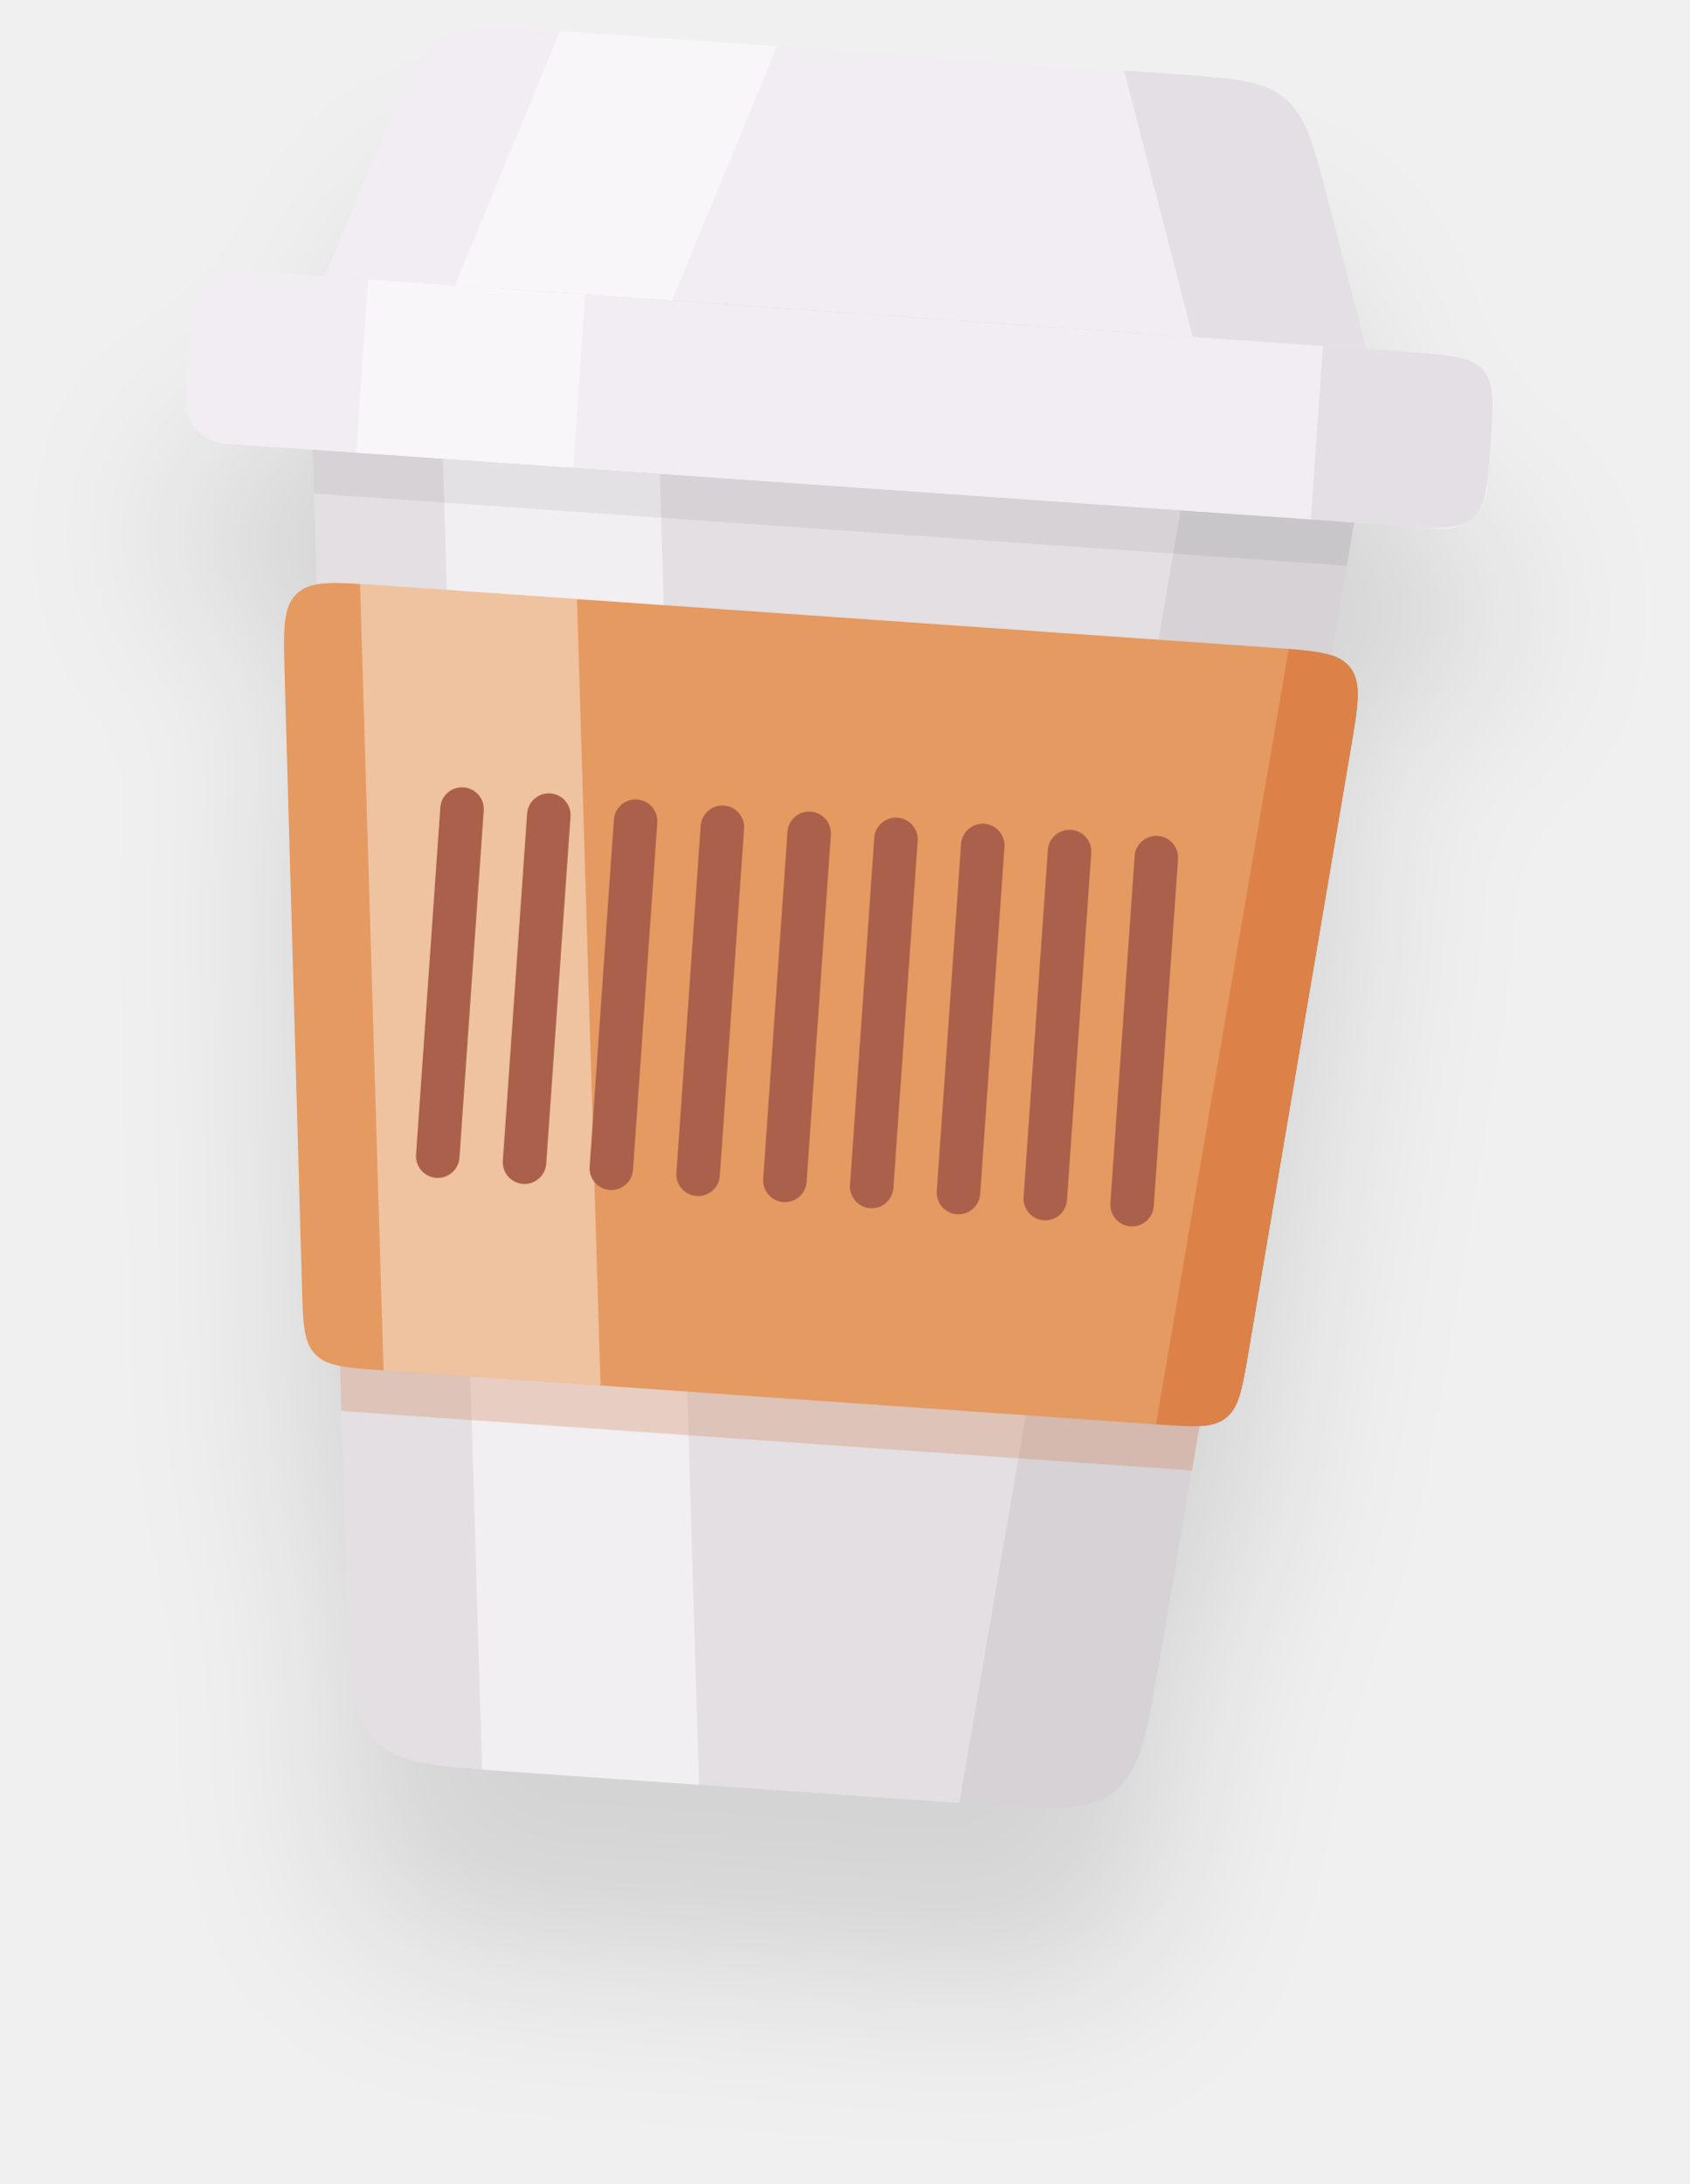
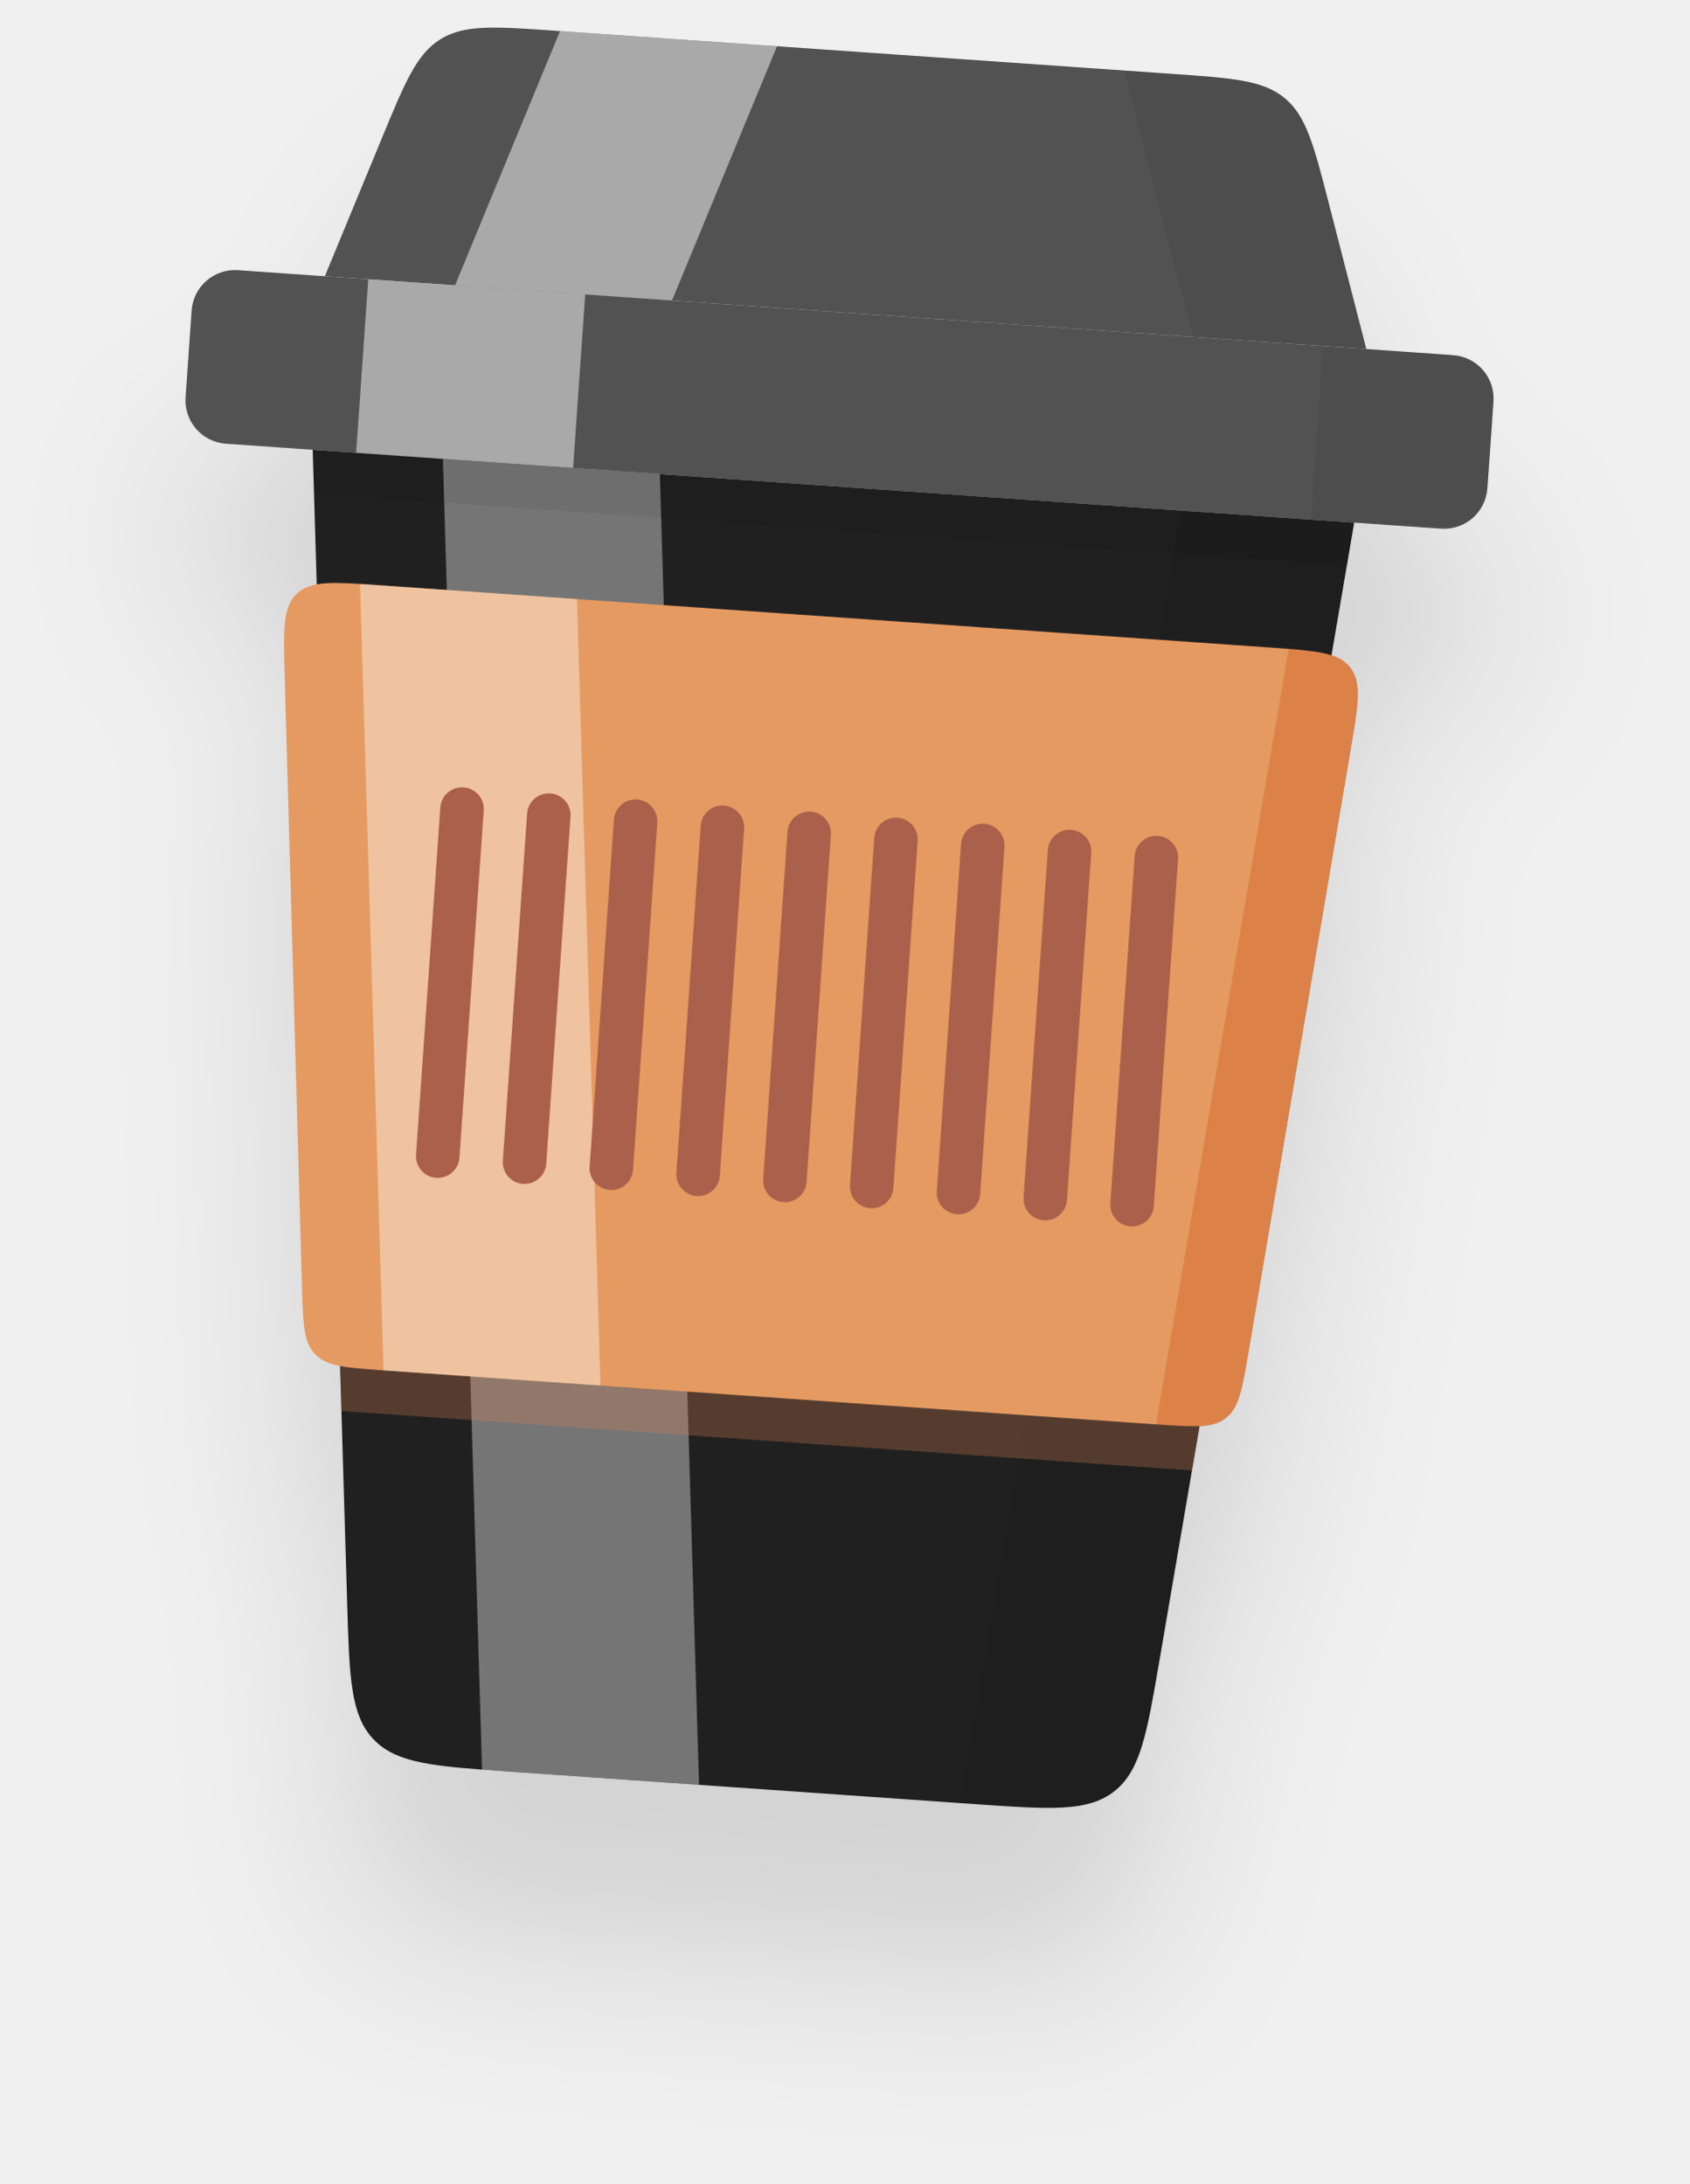
<svg xmlns="http://www.w3.org/2000/svg" width="202" height="261" viewBox="0 0 202 261" fill="none">
  <g filter="url(#filter0_d_1_23)">
-     <path d="M45.66 16.483C48.421 9.795 49.802 6.451 52.656 4.683C55.51 2.915 59.119 3.167 66.337 3.672L140.173 8.835C147.391 9.34 151 9.592 153.58 11.74C156.16 13.889 157.062 17.392 158.865 24.399L163.326 41.73L38.83 33.025L45.66 16.483Z" fill="#F2EDF2" />
+     <path d="M45.66 16.483C48.421 9.795 49.802 6.451 52.656 4.683C55.51 2.915 59.119 3.167 66.337 3.672L140.173 8.835C147.391 9.34 151 9.592 153.58 11.74C156.16 13.889 157.062 17.392 158.865 24.399L163.326 41.73L38.83 33.025L45.66 16.483Z" fill="#525252" />
    <path opacity="0.5" d="M66.943 3.714L92.88 5.528L80.329 35.926L54.392 34.113L66.943 3.714Z" fill="white" />
    <g opacity="0.06">
-       <path d="M142.577 40.279L163.326 41.73L158.865 24.399C157.061 17.392 156.16 13.889 153.58 11.74C151 9.592 147.391 9.34 140.173 8.835L134.379 8.43L142.577 40.279Z" fill="black" style="mix-blend-mode:soft-light" />
+       <path d="M142.577 40.279L163.326 41.73L158.865 24.399C157.062 17.392 156.16 13.889 153.58 11.74C151 9.592 147.391 9.34 140.173 8.835L134.379 8.43L142.577 40.279Z" fill="black" style="mix-blend-mode:soft-light" />
    </g>
-     <rect x="23.268" y="31.936" width="156" height="20.8" rx="5.2" transform="rotate(4 23.2683 31.9363)" fill="#F2EDF2" />
+     <rect x="23.268" y="31.936" width="156" height="20.8" rx="5.2" transform="rotate(4 23.2683 31.9363)" fill="#525252" />
    <path opacity="0.5" d="M44.018 33.387L69.954 35.201L68.503 55.95L42.567 54.137L44.018 33.387Z" fill="white" />
    <g opacity="0.06">
-       <path d="M158.139 41.367L168.514 42.093C173.404 42.435 175.85 42.606 177.263 44.231C177.263 44.231 177.263 44.231 177.263 44.231C178.676 45.857 178.505 48.302 178.163 53.193C177.821 58.084 177.65 60.529 176.024 61.942C176.024 61.942 176.024 61.942 176.024 61.942C174.399 63.355 171.953 63.184 167.063 62.842L156.688 62.117L158.139 41.367Z" fill="black" style="mix-blend-mode:soft-light" />
+       <path d="M158.139 41.367L168.514 42.093C173.404 42.435 175.85 42.606 177.263 44.231C177.263 44.231 177.263 44.231 177.263 44.231C178.676 45.857 178.505 48.302 178.163 53.193V53.193C177.821 58.084 177.65 60.529 176.024 61.942C176.024 61.942 176.024 61.942 176.024 61.942C174.399 63.355 171.953 63.184 167.063 62.842L156.688 62.117L158.139 41.367Z" fill="black" style="mix-blend-mode:soft-light" />
    </g>
-     <path d="M37.379 53.774L161.875 62.48L138.606 198.457C137.097 207.275 136.343 211.684 133.191 214.159C130.04 216.634 125.578 216.322 116.653 215.698L60.837 211.795C51.913 211.171 47.451 210.859 44.674 207.969C41.898 205.08 41.764 200.609 41.497 191.667L37.379 53.774Z" fill="#E3DFE3" />
-     <path opacity="0.5" d="M52.941 54.862L78.878 56.676L83.558 213.384L57.621 211.57L52.941 54.862Z" fill="white" />
+     <path d="M37.379 53.774L161.875 62.48L138.606 198.457C137.097 207.275 136.343 211.684 133.191 214.159C130.04 216.634 125.578 216.322 116.653 215.698L60.837 211.795C51.913 211.171 47.451 210.859 44.674 207.969C41.898 205.08 41.764 200.609 41.497 191.667L37.379 53.774Z" fill="#202020" />
+     <path opacity="0.5" d="M52.941 54.862L78.878 56.676L83.558 213.384L57.621 211.57L52.941 54.862Z" fill="#CACACA" />
    <g opacity="0.06">
      <path d="M161.875 62.48L141.126 61.029L114.682 215.56L116.653 215.698C125.578 216.322 130.04 216.634 133.191 214.159C136.343 211.684 137.097 207.275 138.606 198.457L161.875 62.48Z" fill="black" style="mix-blend-mode:soft-light" />
    </g>
    <g opacity="0.06">
-       <path fill-rule="evenodd" clip-rule="evenodd" d="M161.875 62.48L37.379 53.774L37.535 58.998L160.994 67.63L161.875 62.48ZM117.248 215.74L60.242 211.754C60.438 211.767 60.637 211.781 60.837 211.795L116.653 215.698C116.854 215.712 117.052 215.726 117.248 215.74Z" fill="black" style="mix-blend-mode:soft-light" />
+       <path fill-rule="evenodd" clip-rule="evenodd" d="M161.875 62.48L37.379 53.774L37.535 58.998L160.994 67.63L161.875 62.48Z" fill="black" style="mix-blend-mode:soft-light" />
    </g>
-     <path fill-rule="evenodd" clip-rule="evenodd" d="M40.811 168.693L40.499 158.246L144.246 165.501L142.483 175.803L40.811 168.693Z" fill="#D27F55" fill-opacity="0.3" />
-     <path fill-rule="evenodd" clip-rule="evenodd" d="M166.001 62.768L33.254 53.485C33.254 53.485 33.254 53.485 33.254 53.485C33.254 53.485 33.254 53.485 33.254 53.485L166.001 62.768ZM161.463 89.535C162.359 84.249 162.807 81.607 161.382 79.795C159.957 77.984 157.283 77.796 151.935 77.422L45.143 69.955C39.795 69.581 37.121 69.394 35.458 70.99C33.795 72.585 33.87 75.265 34.022 80.624L36.092 153.746C36.218 158.224 36.282 160.463 37.67 161.91C39.059 163.358 41.294 163.514 45.762 163.827L138.258 170.295C142.726 170.607 144.961 170.763 146.537 169.523C148.114 168.283 148.488 166.075 149.237 161.658L161.463 89.535Z" fill="#E59A61" />
+     <path fill-rule="evenodd" clip-rule="evenodd" d="M40.499 158.246L40.811 168.693L142.483 175.803L144.246 165.501L40.499 158.246Z" fill="#D27F55" fill-opacity="0.3" />
+     <path fill-rule="evenodd" clip-rule="evenodd" d="M34.022 80.624C33.87 75.265 33.795 72.585 35.458 70.99C37.121 69.394 39.795 69.581 45.143 69.955L151.935 77.422C157.283 77.796 159.957 77.984 161.382 79.795C162.807 81.607 162.359 84.249 161.463 89.535L149.237 161.658C148.488 166.075 148.114 168.283 146.537 169.523C144.961 170.763 142.726 170.607 138.258 170.295L45.762 163.827C41.294 163.514 39.059 163.358 37.67 161.91C36.282 160.463 36.218 158.224 36.092 153.746L34.022 80.624Z" fill="#E59A61" />
    <g opacity="0.4">
      <path fill-rule="evenodd" clip-rule="evenodd" d="M43.035 69.807L68.971 71.621L71.779 165.646L45.843 163.832L43.035 69.807Z" fill="white" style="mix-blend-mode:soft-light" />
    </g>
-     <path style="mix-blend-mode:soft-light" fill-rule="evenodd" clip-rule="evenodd" d="M161.382 79.795C162.807 81.607 162.359 84.249 161.463 89.535L149.237 161.658C148.488 166.075 148.114 168.283 146.537 169.523C144.961 170.763 142.726 170.607 138.258 170.295L138.177 170.289L154.043 77.575C158.013 77.882 160.158 78.239 161.382 79.795Z" fill="black" fill-opacity="0.4" />
-     <path fill-rule="evenodd" clip-rule="evenodd" d="M76.157 95.581C74.725 95.481 73.483 96.561 73.382 97.993L70.481 139.492C70.38 140.924 71.46 142.167 72.893 142.267C74.325 142.367 75.568 141.287 75.668 139.854L78.57 98.356C78.67 96.923 77.59 95.681 76.157 95.581ZM63.008 97.267C63.108 95.835 64.35 94.755 65.783 94.855C67.215 94.955 68.295 96.198 68.195 97.63L65.293 139.129C65.193 140.561 63.951 141.641 62.518 141.541C61.086 141.441 60.006 140.199 60.106 138.766L63.008 97.267ZM52.633 96.542C52.733 95.11 53.976 94.03 55.408 94.13C56.841 94.23 57.921 95.472 57.821 96.905L54.919 138.403C54.818 139.836 53.576 140.916 52.144 140.816C50.711 140.716 49.631 139.473 49.731 138.041L52.633 96.542ZM83.757 98.719C83.857 97.286 85.1 96.206 86.532 96.306C87.965 96.406 89.045 97.649 88.945 99.081L86.043 140.58C85.942 142.012 84.7 143.092 83.268 142.992C81.835 142.892 80.755 141.65 80.855 140.217L83.757 98.719ZM96.907 97.032C95.474 96.931 94.232 98.011 94.132 99.444L91.23 140.943C91.13 142.375 92.21 143.618 93.642 143.718C95.075 143.818 96.317 142.738 96.417 141.305L99.319 99.807C99.419 98.374 98.339 97.132 96.907 97.032ZM104.507 100.169C104.607 98.737 105.849 97.657 107.282 97.757C108.714 97.857 109.794 99.1 109.694 100.532L106.792 142.031C106.692 143.463 105.449 144.543 104.017 144.443C102.585 144.343 101.504 143.101 101.605 141.668L104.507 100.169ZM117.656 98.483C116.224 98.382 114.981 99.462 114.881 100.895L111.979 142.394C111.879 143.826 112.959 145.068 114.392 145.169C115.824 145.269 117.066 144.189 117.167 142.756L120.068 101.258C120.169 99.825 119.089 98.583 117.656 98.483ZM125.256 101.62C125.356 100.188 126.598 99.108 128.031 99.208C129.463 99.308 130.543 100.551 130.443 101.983L127.541 143.482C127.441 144.914 126.199 145.994 124.766 145.894C123.334 145.794 122.254 144.551 122.354 143.119L125.256 101.62ZM138.406 99.933C136.973 99.833 135.731 100.913 135.63 102.346L132.729 143.845C132.628 145.277 133.708 146.519 135.141 146.62C136.573 146.72 137.816 145.64 137.916 144.207L140.818 102.709C140.918 101.276 139.838 100.034 138.406 99.933Z" fill="#AB604B" style="mix-blend-mode:darken" />
+     <path style="mix-blend-mode:soft-light" fill-rule="evenodd" clip-rule="evenodd" d="M138.177 170.289L154.043 77.575C158.013 77.882 160.158 78.239 161.382 79.795C162.807 81.607 162.359 84.249 161.463 89.535L149.237 161.658C148.488 166.075 148.114 168.283 146.537 169.523C144.961 170.763 142.726 170.607 138.258 170.295L138.177 170.289Z" fill="black" fill-opacity="0.4" />
+     <path fill-rule="evenodd" clip-rule="evenodd" d="M76.157 95.581C74.725 95.481 73.483 96.561 73.382 97.993L70.481 139.492C70.38 140.924 71.46 142.167 72.893 142.267C74.325 142.367 75.568 141.287 75.668 139.854L78.57 98.356C78.67 96.923 77.59 95.681 76.157 95.581ZM63.008 97.268C63.108 95.835 64.35 94.755 65.783 94.855C67.215 94.955 68.295 96.198 68.195 97.63L65.293 139.129C65.193 140.561 63.951 141.641 62.518 141.541C61.086 141.441 60.006 140.199 60.106 138.766L63.008 97.268ZM52.633 96.542C52.733 95.11 53.976 94.03 55.408 94.13C56.841 94.23 57.921 95.472 57.821 96.905L54.919 138.404C54.818 139.836 53.576 140.916 52.144 140.816C50.711 140.716 49.631 139.473 49.731 138.041L52.633 96.542ZM83.757 98.719C83.857 97.286 85.1 96.206 86.532 96.306C87.965 96.406 89.045 97.649 88.945 99.081L86.043 140.58C85.942 142.012 84.7 143.092 83.268 142.992C81.835 142.892 80.755 141.65 80.855 140.217L83.757 98.719ZM96.907 97.032C95.474 96.931 94.232 98.011 94.132 99.444L91.23 140.943C91.13 142.375 92.21 143.618 93.642 143.718C95.075 143.818 96.317 142.738 96.417 141.305L99.319 99.807C99.419 98.374 98.339 97.132 96.907 97.032ZM104.506 100.169C104.607 98.737 105.849 97.657 107.282 97.757C108.714 97.857 109.794 99.1 109.694 100.532L106.792 142.031C106.692 143.463 105.449 144.543 104.017 144.443C102.584 144.343 101.504 143.101 101.605 141.668L104.506 100.169ZM117.656 98.483C116.224 98.382 114.981 99.462 114.881 100.895L111.979 142.394C111.879 143.826 112.959 145.068 114.392 145.169C115.824 145.269 117.066 144.189 117.167 142.756L120.068 101.258C120.169 99.825 119.089 98.583 117.656 98.483ZM125.256 101.62C125.356 100.188 126.598 99.108 128.031 99.208C129.463 99.308 130.543 100.551 130.443 101.983L127.541 143.482C127.441 144.914 126.199 145.994 124.766 145.894C123.334 145.794 122.254 144.552 122.354 143.119L125.256 101.62ZM138.406 99.934C136.973 99.833 135.731 100.913 135.631 102.346L132.729 143.845C132.628 145.277 133.708 146.519 135.141 146.62C136.573 146.72 137.816 145.64 137.916 144.207L140.818 102.709C140.918 101.276 139.838 100.034 138.406 99.934Z" fill="#AB604B" style="mix-blend-mode:darken" />
  </g>
  <defs>
    <filter id="filter0_d_1_23" x="-9.865" y="0.812" width="211.729" height="259.975" filterUnits="userSpaceOnUse" color-interpolation-filters="sRGB">
      <feFlood flood-opacity="0" result="BackgroundImageFix" />
      <feColorMatrix in="SourceAlpha" type="matrix" values="0 0 0 0 0 0 0 0 0 0 0 0 0 0 0 0 0 0 127 0" result="hardAlpha" />
      <feOffset dy="20.8" />
      <feGaussianBlur stdDeviation="10.4" />
      <feColorMatrix type="matrix" values="0 0 0 0 0 0 0 0 0 0 0 0 0 0 0 0 0 0 0.12 0" />
      <feBlend mode="darken" in2="BackgroundImageFix" result="effect1_dropShadow_1_23" />
      <feBlend mode="normal" in="SourceGraphic" in2="effect1_dropShadow_1_23" result="shape" />
    </filter>
  </defs>
</svg>
